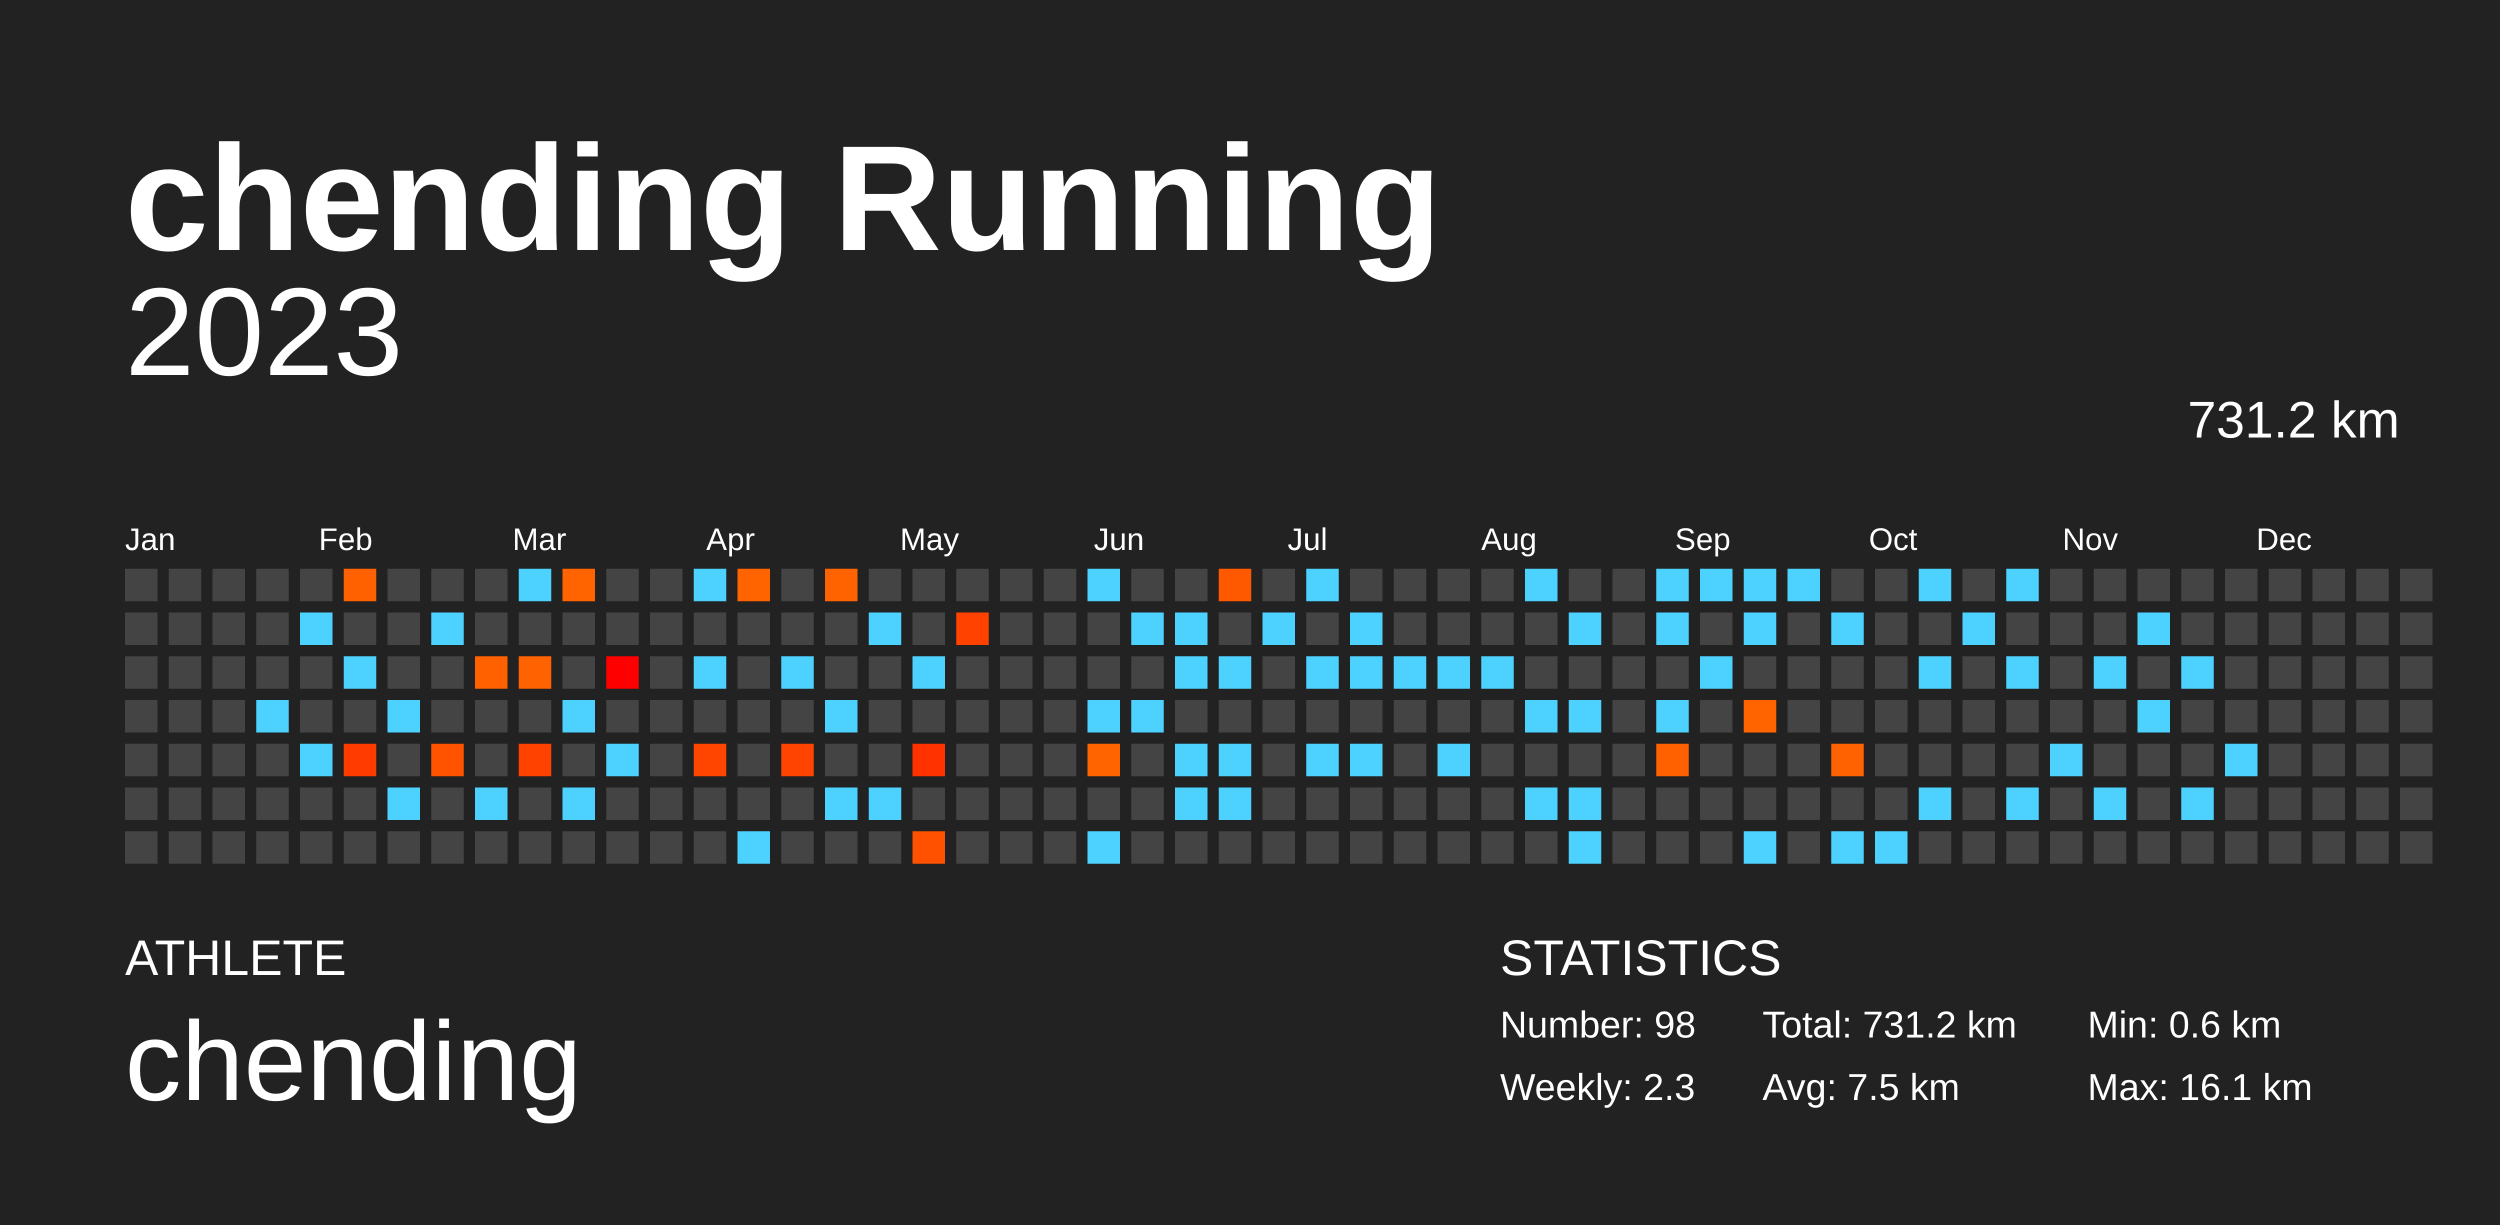
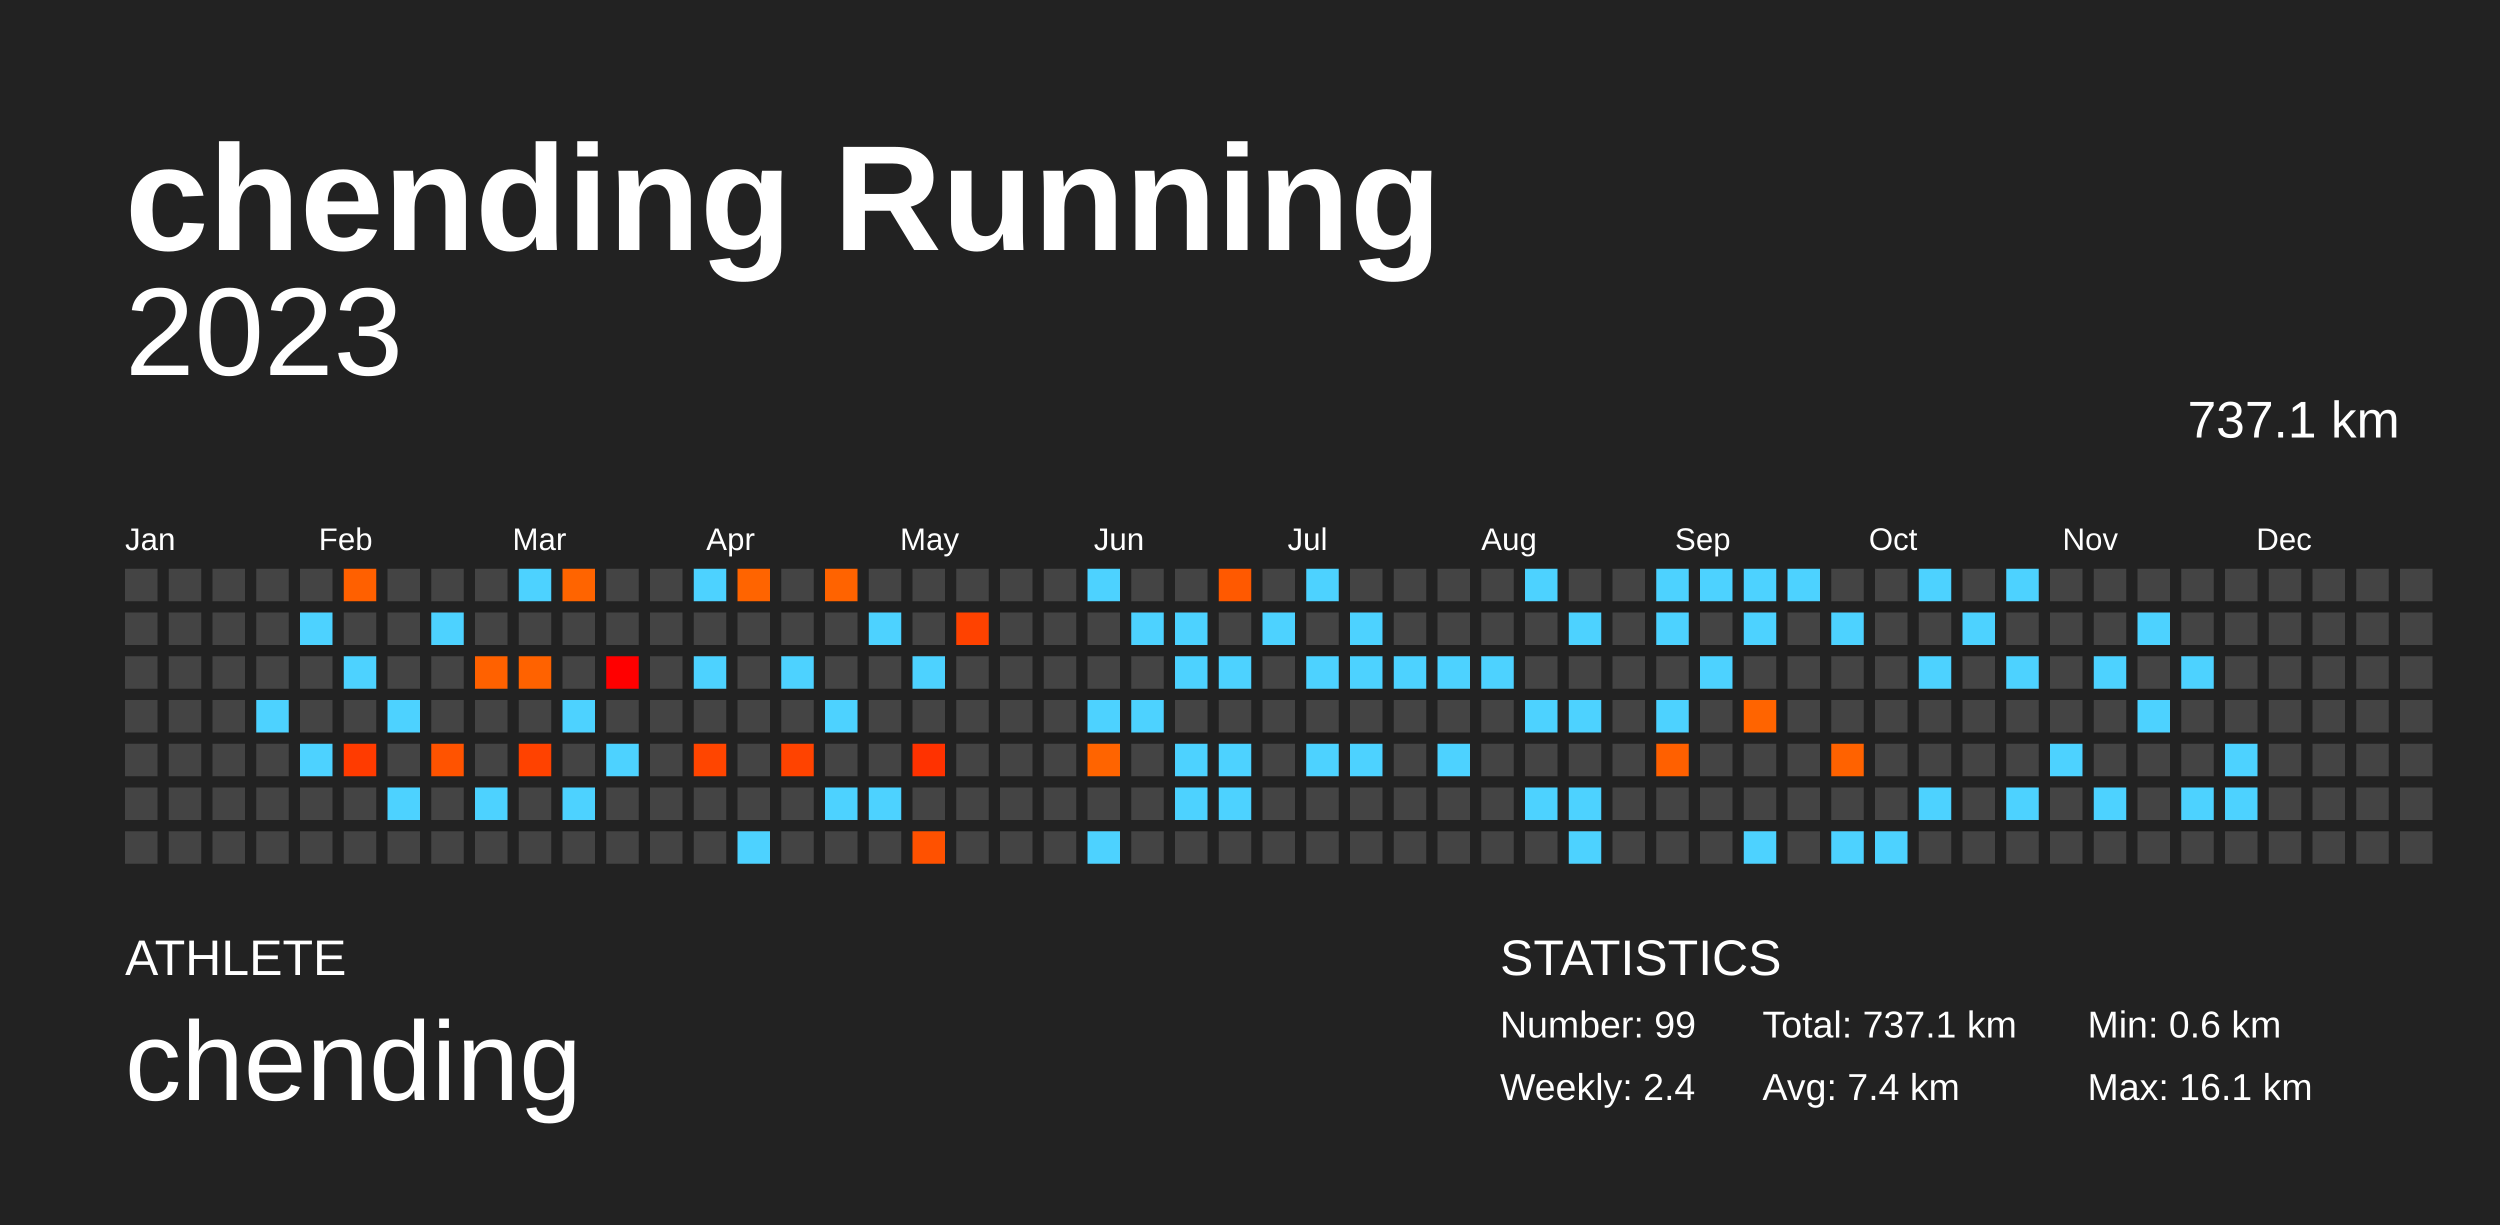
<svg xmlns="http://www.w3.org/2000/svg" baseProfile="full" height="98mm" version="1.1" viewBox="0,0,200,98" width="200mm">
  <defs />
  <rect fill="#222222" height="98" width="200" x="0" y="0" />
  <text fill="#FFFFFF" style="font-size:12px; font-family:Arial; font-weight:bold;" x="10" y="20">chending Running</text>
  <text fill="#FFFFFF" style="font-size:4px; font-family:Arial" x="10" y="78">ATHLETE</text>
  <text fill="#FFFFFF" style="font-size:9px; font-family:Arial" x="10" y="88">chending</text>
  <text fill="#FFFFFF" style="font-size:4px; font-family:Arial" x="120" y="78">STATISTICS</text>
-   <text fill="#FFFFFF" style="font-size:3px; font-family:Arial" x="120" y="83">Number: 98</text>
-   <text fill="#FFFFFF" style="font-size:3px; font-family:Arial" x="120" y="88">Weekly: 2.3</text>
-   <text fill="#FFFFFF" style="font-size:3px; font-family:Arial" x="141" y="83">Total: 731.2 km</text>
-   <text fill="#FFFFFF" style="font-size:3px; font-family:Arial" x="141" y="88">Avg: 7.5 km</text>
+   <text fill="#FFFFFF" style="font-size:3px; font-family:Arial" x="120" y="83">Number: 99</text>
+   <text fill="#FFFFFF" style="font-size:3px; font-family:Arial" x="120" y="88">Weekly: 2.4</text>
+   <text fill="#FFFFFF" style="font-size:3px; font-family:Arial" x="141" y="83">Total: 737.1 km</text>
+   <text fill="#FFFFFF" style="font-size:3px; font-family:Arial" x="141" y="88">Avg: 7.4 km</text>
  <text fill="#FFFFFF" style="font-size:3px; font-family:Arial" x="167" y="83">Min: 0.6 km</text>
  <text fill="#FFFFFF" style="font-size:3px; font-family:Arial" x="167" y="88">Max: 16.1 km</text>
  <text alignment-baseline="hanging" fill="#FFFFFF" style="font-size:10.0px; font-family:Arial;" x="10" y="30">2023</text>
-   <text alignment-baseline="hanging" fill="#FFFFFF" style="font-size:4.125px; font-family:Arial;" x="175" y="35">731.2 km</text>
+   <text alignment-baseline="hanging" fill="#FFFFFF" style="font-size:4.125px; font-family:Arial;" x="175" y="35">737.1 km</text>
  <text fill="#FFFFFF" style="font-size:2.5px; font-family:Arial" x="10.0" y="44">Jan</text>
  <text fill="#FFFFFF" style="font-size:2.5px; font-family:Arial" x="25.5" y="44">Feb</text>
  <text fill="#FFFFFF" style="font-size:2.5px; font-family:Arial" x="41.0" y="44">Mar</text>
  <text fill="#FFFFFF" style="font-size:2.5px; font-family:Arial" x="56.5" y="44">Apr</text>
  <text fill="#FFFFFF" style="font-size:2.5px; font-family:Arial" x="72.0" y="44">May</text>
  <text fill="#FFFFFF" style="font-size:2.5px; font-family:Arial" x="87.5" y="44">Jun</text>
  <text fill="#FFFFFF" style="font-size:2.5px; font-family:Arial" x="103.0" y="44">Jul</text>
  <text fill="#FFFFFF" style="font-size:2.5px; font-family:Arial" x="118.5" y="44">Aug</text>
  <text fill="#FFFFFF" style="font-size:2.5px; font-family:Arial" x="134.0" y="44">Sep</text>
  <text fill="#FFFFFF" style="font-size:2.5px; font-family:Arial" x="149.5" y="44">Oct</text>
  <text fill="#FFFFFF" style="font-size:2.5px; font-family:Arial" x="165.0" y="44">Nov</text>
  <text fill="#FFFFFF" style="font-size:2.5px; font-family:Arial" x="180.5" y="44">Dec</text>
  <rect fill="#444444" height="2.6" width="2.6" x="10.0" y="45.5" />
  <rect fill="#444444" height="2.6" width="2.6" x="10.0" y="49.0" />
  <rect fill="#444444" height="2.6" width="2.6" x="10.0" y="52.5" />
  <rect fill="#444444" height="2.6" width="2.6" x="10.0" y="56.0" />
  <rect fill="#444444" height="2.6" width="2.6" x="10.0" y="59.5" />
  <rect fill="#444444" height="2.6" width="2.6" x="10.0" y="63.0" />
  <rect fill="#444444" height="2.6" width="2.6" x="10.0" y="66.5" />
  <rect fill="#444444" height="2.6" width="2.6" x="13.5" y="45.5" />
  <rect fill="#444444" height="2.6" width="2.6" x="13.5" y="49.0" />
  <rect fill="#444444" height="2.6" width="2.6" x="13.5" y="52.5" />
  <rect fill="#444444" height="2.6" width="2.6" x="13.5" y="56.0" />
  <rect fill="#444444" height="2.6" width="2.6" x="13.5" y="59.5" />
  <rect fill="#444444" height="2.6" width="2.6" x="13.5" y="63.0" />
  <rect fill="#444444" height="2.6" width="2.6" x="13.5" y="66.5" />
  <rect fill="#444444" height="2.6" width="2.6" x="17.0" y="45.5" />
  <rect fill="#444444" height="2.6" width="2.6" x="17.0" y="49.0" />
  <rect fill="#444444" height="2.6" width="2.6" x="17.0" y="52.5" />
  <rect fill="#444444" height="2.6" width="2.6" x="17.0" y="56.0" />
  <rect fill="#444444" height="2.6" width="2.6" x="17.0" y="59.5" />
  <rect fill="#444444" height="2.6" width="2.6" x="17.0" y="63.0" />
  <rect fill="#444444" height="2.6" width="2.6" x="17.0" y="66.5" />
  <rect fill="#444444" height="2.6" width="2.6" x="20.5" y="45.5" />
  <rect fill="#444444" height="2.6" width="2.6" x="20.5" y="49.0" />
  <rect fill="#444444" height="2.6" width="2.6" x="20.5" y="52.5" />
  <rect fill="#4dd2ff" height="2.6" width="2.6" x="20.5" y="56.0" />
  <rect fill="#444444" height="2.6" width="2.6" x="20.5" y="59.5" />
  <rect fill="#444444" height="2.6" width="2.6" x="20.5" y="63.0" />
  <rect fill="#444444" height="2.6" width="2.6" x="20.5" y="66.5" />
  <rect fill="#444444" height="2.6" width="2.6" x="24.0" y="45.5" />
  <rect fill="#4dd2ff" height="2.6" width="2.6" x="24.0" y="49.0" />
  <rect fill="#444444" height="2.6" width="2.6" x="24.0" y="52.5" />
  <rect fill="#444444" height="2.6" width="2.6" x="24.0" y="56.0" />
  <rect fill="#4dd2ff" height="2.6" width="2.6" x="24.0" y="59.5" />
  <rect fill="#444444" height="2.6" width="2.6" x="24.0" y="63.0" />
  <rect fill="#444444" height="2.6" width="2.6" x="24.0" y="66.5" />
  <rect fill="#ff6000" height="2.6" width="2.6" x="27.5" y="45.5" />
  <rect fill="#444444" height="2.6" width="2.6" x="27.5" y="49.0" />
  <rect fill="#4dd2ff" height="2.6" width="2.6" x="27.5" y="52.5" />
  <rect fill="#444444" height="2.6" width="2.6" x="27.5" y="56.0" />
  <rect fill="#ff3b00" height="2.6" width="2.6" x="27.5" y="59.5" />
  <rect fill="#444444" height="2.6" width="2.6" x="27.5" y="63.0" />
  <rect fill="#444444" height="2.6" width="2.6" x="27.5" y="66.5" />
  <rect fill="#444444" height="2.6" width="2.6" x="31.0" y="45.5" />
  <rect fill="#444444" height="2.6" width="2.6" x="31.0" y="49.0" />
  <rect fill="#444444" height="2.6" width="2.6" x="31.0" y="52.5" />
  <rect fill="#4dd2ff" height="2.6" width="2.6" x="31.0" y="56.0" />
  <rect fill="#444444" height="2.6" width="2.6" x="31.0" y="59.5" />
  <rect fill="#4dd2ff" height="2.6" width="2.6" x="31.0" y="63.0" />
  <rect fill="#444444" height="2.6" width="2.6" x="31.0" y="66.5" />
  <rect fill="#444444" height="2.6" width="2.6" x="34.5" y="45.5" />
  <rect fill="#4dd2ff" height="2.6" width="2.6" x="34.5" y="49.0" />
  <rect fill="#444444" height="2.6" width="2.6" x="34.5" y="52.5" />
  <rect fill="#444444" height="2.6" width="2.6" x="34.5" y="56.0" />
  <rect fill="#ff5300" height="2.6" width="2.6" x="34.5" y="59.5" />
  <rect fill="#444444" height="2.6" width="2.6" x="34.5" y="63.0" />
  <rect fill="#444444" height="2.6" width="2.6" x="34.5" y="66.5" />
  <rect fill="#444444" height="2.6" width="2.6" x="38.0" y="45.5" />
  <rect fill="#444444" height="2.6" width="2.6" x="38.0" y="49.0" />
  <rect fill="#ff6100" height="2.6" width="2.6" x="38.0" y="52.5" />
  <rect fill="#444444" height="2.6" width="2.6" x="38.0" y="56.0" />
  <rect fill="#444444" height="2.6" width="2.6" x="38.0" y="59.5" />
  <rect fill="#4dd2ff" height="2.6" width="2.6" x="38.0" y="63.0" />
  <rect fill="#444444" height="2.6" width="2.6" x="38.0" y="66.5" />
  <rect fill="#4dd2ff" height="2.6" width="2.6" x="41.5" y="45.5" />
  <rect fill="#444444" height="2.6" width="2.6" x="41.5" y="49.0" />
  <rect fill="#ff6200" height="2.6" width="2.6" x="41.5" y="52.5" />
  <rect fill="#444444" height="2.6" width="2.6" x="41.5" y="56.0" />
  <rect fill="#ff4200" height="2.6" width="2.6" x="41.5" y="59.5" />
  <rect fill="#444444" height="2.6" width="2.6" x="41.5" y="63.0" />
  <rect fill="#444444" height="2.6" width="2.6" x="41.5" y="66.5" />
  <rect fill="#ff6400" height="2.6" width="2.6" x="45.0" y="45.5" />
  <rect fill="#444444" height="2.6" width="2.6" x="45.0" y="49.0" />
  <rect fill="#444444" height="2.6" width="2.6" x="45.0" y="52.5" />
  <rect fill="#4dd2ff" height="2.6" width="2.6" x="45.0" y="56.0" />
  <rect fill="#444444" height="2.6" width="2.6" x="45.0" y="59.5" />
  <rect fill="#4dd2ff" height="2.6" width="2.6" x="45.0" y="63.0" />
  <rect fill="#444444" height="2.6" width="2.6" x="45.0" y="66.5" />
  <rect fill="#444444" height="2.6" width="2.6" x="48.5" y="45.5" />
  <rect fill="#444444" height="2.6" width="2.6" x="48.5" y="49.0" />
  <rect fill="#ff0000" height="2.6" width="2.6" x="48.5" y="52.5" />
  <rect fill="#444444" height="2.6" width="2.6" x="48.5" y="56.0" />
  <rect fill="#4dd2ff" height="2.6" width="2.6" x="48.5" y="59.5" />
  <rect fill="#444444" height="2.6" width="2.6" x="48.5" y="63.0" />
  <rect fill="#444444" height="2.6" width="2.6" x="48.5" y="66.5" />
  <rect fill="#444444" height="2.6" width="2.6" x="52.0" y="45.5" />
  <rect fill="#444444" height="2.6" width="2.6" x="52.0" y="49.0" />
  <rect fill="#444444" height="2.6" width="2.6" x="52.0" y="52.5" />
  <rect fill="#444444" height="2.6" width="2.6" x="52.0" y="56.0" />
  <rect fill="#444444" height="2.6" width="2.6" x="52.0" y="59.5" />
  <rect fill="#444444" height="2.6" width="2.6" x="52.0" y="63.0" />
  <rect fill="#444444" height="2.6" width="2.6" x="52.0" y="66.5" />
  <rect fill="#4dd2ff" height="2.6" width="2.6" x="55.5" y="45.5" />
  <rect fill="#444444" height="2.6" width="2.6" x="55.5" y="49.0" />
  <rect fill="#4dd2ff" height="2.6" width="2.6" x="55.5" y="52.5" />
  <rect fill="#444444" height="2.6" width="2.6" x="55.5" y="56.0" />
  <rect fill="#ff4500" height="2.6" width="2.6" x="55.5" y="59.5" />
  <rect fill="#444444" height="2.6" width="2.6" x="55.5" y="63.0" />
  <rect fill="#444444" height="2.6" width="2.6" x="55.5" y="66.5" />
  <rect fill="#ff6400" height="2.6" width="2.6" x="59.0" y="45.5" />
  <rect fill="#444444" height="2.6" width="2.6" x="59.0" y="49.0" />
  <rect fill="#444444" height="2.6" width="2.6" x="59.0" y="52.5" />
  <rect fill="#444444" height="2.6" width="2.6" x="59.0" y="56.0" />
  <rect fill="#444444" height="2.6" width="2.6" x="59.0" y="59.5" />
  <rect fill="#444444" height="2.6" width="2.6" x="59.0" y="63.0" />
  <rect fill="#4dd2ff" height="2.6" width="2.6" x="59.0" y="66.5" />
  <rect fill="#444444" height="2.6" width="2.6" x="62.5" y="45.5" />
  <rect fill="#444444" height="2.6" width="2.6" x="62.5" y="49.0" />
  <rect fill="#4dd2ff" height="2.6" width="2.6" x="62.5" y="52.5" />
  <rect fill="#444444" height="2.6" width="2.6" x="62.5" y="56.0" />
  <rect fill="#ff4300" height="2.6" width="2.6" x="62.5" y="59.5" />
  <rect fill="#444444" height="2.6" width="2.6" x="62.5" y="63.0" />
  <rect fill="#444444" height="2.6" width="2.6" x="62.5" y="66.5" />
  <rect fill="#ff6300" height="2.6" width="2.6" x="66.0" y="45.5" />
  <rect fill="#444444" height="2.6" width="2.6" x="66.0" y="49.0" />
  <rect fill="#444444" height="2.6" width="2.6" x="66.0" y="52.5" />
  <rect fill="#4dd2ff" height="2.6" width="2.6" x="66.0" y="56.0" />
  <rect fill="#444444" height="2.6" width="2.6" x="66.0" y="59.5" />
  <rect fill="#4dd2ff" height="2.6" width="2.6" x="66.0" y="63.0" />
  <rect fill="#444444" height="2.6" width="2.6" x="66.0" y="66.5" />
  <rect fill="#444444" height="2.6" width="2.6" x="69.5" y="45.5" />
  <rect fill="#4dd2ff" height="2.6" width="2.6" x="69.5" y="49.0" />
  <rect fill="#444444" height="2.6" width="2.6" x="69.5" y="52.5" />
  <rect fill="#444444" height="2.6" width="2.6" x="69.5" y="56.0" />
  <rect fill="#444444" height="2.6" width="2.6" x="69.5" y="59.5" />
  <rect fill="#4dd2ff" height="2.6" width="2.6" x="69.5" y="63.0" />
  <rect fill="#444444" height="2.6" width="2.6" x="69.5" y="66.5" />
  <rect fill="#444444" height="2.6" width="2.6" x="73.0" y="45.5" />
  <rect fill="#444444" height="2.6" width="2.6" x="73.0" y="49.0" />
  <rect fill="#4dd2ff" height="2.6" width="2.6" x="73.0" y="52.5" />
  <rect fill="#444444" height="2.6" width="2.6" x="73.0" y="56.0" />
  <rect fill="#ff3200" height="2.6" width="2.6" x="73.0" y="59.5" />
  <rect fill="#444444" height="2.6" width="2.6" x="73.0" y="63.0" />
  <rect fill="#ff5100" height="2.6" width="2.6" x="73.0" y="66.5" />
  <rect fill="#444444" height="2.6" width="2.6" x="76.5" y="45.5" />
  <rect fill="#ff4200" height="2.6" width="2.6" x="76.5" y="49.0" />
  <rect fill="#444444" height="2.6" width="2.6" x="76.5" y="52.5" />
  <rect fill="#444444" height="2.6" width="2.6" x="76.5" y="56.0" />
  <rect fill="#444444" height="2.6" width="2.6" x="76.5" y="59.5" />
  <rect fill="#444444" height="2.6" width="2.6" x="76.5" y="63.0" />
  <rect fill="#444444" height="2.6" width="2.6" x="76.5" y="66.5" />
  <rect fill="#444444" height="2.6" width="2.6" x="80.0" y="45.5" />
  <rect fill="#444444" height="2.6" width="2.6" x="80.0" y="49.0" />
  <rect fill="#444444" height="2.6" width="2.6" x="80.0" y="52.5" />
  <rect fill="#444444" height="2.6" width="2.6" x="80.0" y="56.0" />
  <rect fill="#444444" height="2.6" width="2.6" x="80.0" y="59.5" />
  <rect fill="#444444" height="2.6" width="2.6" x="80.0" y="63.0" />
  <rect fill="#444444" height="2.6" width="2.6" x="80.0" y="66.5" />
  <rect fill="#444444" height="2.6" width="2.6" x="83.5" y="45.5" />
  <rect fill="#444444" height="2.6" width="2.6" x="83.5" y="49.0" />
  <rect fill="#444444" height="2.6" width="2.6" x="83.5" y="52.5" />
  <rect fill="#444444" height="2.6" width="2.6" x="83.5" y="56.0" />
  <rect fill="#444444" height="2.6" width="2.6" x="83.5" y="59.5" />
  <rect fill="#444444" height="2.6" width="2.6" x="83.5" y="63.0" />
  <rect fill="#444444" height="2.6" width="2.6" x="83.5" y="66.5" />
  <rect fill="#4dd2ff" height="2.6" width="2.6" x="87.0" y="45.5" />
  <rect fill="#444444" height="2.6" width="2.6" x="87.0" y="49.0" />
  <rect fill="#444444" height="2.6" width="2.6" x="87.0" y="52.5" />
  <rect fill="#4dd2ff" height="2.6" width="2.6" x="87.0" y="56.0" />
  <rect fill="#ff6400" height="2.6" width="2.6" x="87.0" y="59.5" />
  <rect fill="#444444" height="2.6" width="2.6" x="87.0" y="63.0" />
  <rect fill="#4dd2ff" height="2.6" width="2.6" x="87.0" y="66.5" />
  <rect fill="#444444" height="2.6" width="2.6" x="90.5" y="45.5" />
  <rect fill="#4dd2ff" height="2.6" width="2.6" x="90.5" y="49.0" />
  <rect fill="#444444" height="2.6" width="2.6" x="90.5" y="52.5" />
  <rect fill="#4dd2ff" height="2.6" width="2.6" x="90.5" y="56.0" />
  <rect fill="#444444" height="2.6" width="2.6" x="90.5" y="59.5" />
  <rect fill="#444444" height="2.6" width="2.6" x="90.5" y="63.0" />
  <rect fill="#444444" height="2.6" width="2.6" x="90.5" y="66.5" />
  <rect fill="#444444" height="2.6" width="2.6" x="94.0" y="45.5" />
  <rect fill="#4dd2ff" height="2.6" width="2.6" x="94.0" y="49.0" />
  <rect fill="#4dd2ff" height="2.6" width="2.6" x="94.0" y="52.5" />
  <rect fill="#444444" height="2.6" width="2.6" x="94.0" y="56.0" />
  <rect fill="#4dd2ff" height="2.6" width="2.6" x="94.0" y="59.5" />
  <rect fill="#4dd2ff" height="2.6" width="2.6" x="94.0" y="63.0" />
  <rect fill="#444444" height="2.6" width="2.6" x="94.0" y="66.5" />
  <rect fill="#ff5900" height="2.6" width="2.6" x="97.5" y="45.5" />
  <rect fill="#444444" height="2.6" width="2.6" x="97.5" y="49.0" />
  <rect fill="#4dd2ff" height="2.6" width="2.6" x="97.5" y="52.5" />
  <rect fill="#444444" height="2.6" width="2.6" x="97.5" y="56.0" />
  <rect fill="#4dd2ff" height="2.6" width="2.6" x="97.5" y="59.5" />
  <rect fill="#4dd2ff" height="2.6" width="2.6" x="97.5" y="63.0" />
  <rect fill="#444444" height="2.6" width="2.6" x="97.5" y="66.5" />
  <rect fill="#444444" height="2.6" width="2.6" x="101.0" y="45.5" />
  <rect fill="#4dd2ff" height="2.6" width="2.6" x="101.0" y="49.0" />
  <rect fill="#444444" height="2.6" width="2.6" x="101.0" y="52.5" />
  <rect fill="#444444" height="2.6" width="2.6" x="101.0" y="56.0" />
  <rect fill="#444444" height="2.6" width="2.6" x="101.0" y="59.5" />
  <rect fill="#444444" height="2.6" width="2.6" x="101.0" y="63.0" />
  <rect fill="#444444" height="2.6" width="2.6" x="101.0" y="66.5" />
  <rect fill="#4dd2ff" height="2.6" width="2.6" x="104.5" y="45.5" />
  <rect fill="#444444" height="2.6" width="2.6" x="104.5" y="49.0" />
  <rect fill="#4dd2ff" height="2.6" width="2.6" x="104.5" y="52.5" />
  <rect fill="#444444" height="2.6" width="2.6" x="104.5" y="56.0" />
  <rect fill="#4dd2ff" height="2.6" width="2.6" x="104.5" y="59.5" />
  <rect fill="#444444" height="2.6" width="2.6" x="104.5" y="63.0" />
  <rect fill="#444444" height="2.6" width="2.6" x="104.5" y="66.5" />
  <rect fill="#444444" height="2.6" width="2.6" x="108.0" y="45.5" />
  <rect fill="#4dd2ff" height="2.6" width="2.6" x="108.0" y="49.0" />
  <rect fill="#4dd2ff" height="2.6" width="2.6" x="108.0" y="52.5" />
  <rect fill="#444444" height="2.6" width="2.6" x="108.0" y="56.0" />
  <rect fill="#4dd2ff" height="2.6" width="2.6" x="108.0" y="59.5" />
  <rect fill="#444444" height="2.6" width="2.6" x="108.0" y="63.0" />
  <rect fill="#444444" height="2.6" width="2.6" x="108.0" y="66.5" />
  <rect fill="#444444" height="2.6" width="2.6" x="111.5" y="45.5" />
  <rect fill="#444444" height="2.6" width="2.6" x="111.5" y="49.0" />
  <rect fill="#4dd2ff" height="2.6" width="2.6" x="111.5" y="52.5" />
  <rect fill="#444444" height="2.6" width="2.6" x="111.5" y="56.0" />
  <rect fill="#444444" height="2.6" width="2.6" x="111.5" y="59.5" />
  <rect fill="#444444" height="2.6" width="2.6" x="111.5" y="63.0" />
  <rect fill="#444444" height="2.6" width="2.6" x="111.5" y="66.5" />
  <rect fill="#444444" height="2.6" width="2.6" x="115.0" y="45.5" />
  <rect fill="#444444" height="2.6" width="2.6" x="115.0" y="49.0" />
  <rect fill="#4dd2ff" height="2.6" width="2.6" x="115.0" y="52.5" />
  <rect fill="#444444" height="2.6" width="2.6" x="115.0" y="56.0" />
  <rect fill="#4dd2ff" height="2.6" width="2.6" x="115.0" y="59.5" />
  <rect fill="#444444" height="2.6" width="2.6" x="115.0" y="63.0" />
  <rect fill="#444444" height="2.6" width="2.6" x="115.0" y="66.5" />
  <rect fill="#444444" height="2.6" width="2.6" x="118.5" y="45.5" />
  <rect fill="#444444" height="2.6" width="2.6" x="118.5" y="49.0" />
  <rect fill="#4dd2ff" height="2.6" width="2.6" x="118.5" y="52.5" />
  <rect fill="#444444" height="2.6" width="2.6" x="118.5" y="56.0" />
  <rect fill="#444444" height="2.6" width="2.6" x="118.5" y="59.5" />
  <rect fill="#444444" height="2.6" width="2.6" x="118.5" y="63.0" />
  <rect fill="#444444" height="2.6" width="2.6" x="118.5" y="66.5" />
  <rect fill="#4dd2ff" height="2.6" width="2.6" x="122.0" y="45.5" />
  <rect fill="#444444" height="2.6" width="2.6" x="122.0" y="49.0" />
  <rect fill="#444444" height="2.6" width="2.6" x="122.0" y="52.5" />
  <rect fill="#4dd2ff" height="2.6" width="2.6" x="122.0" y="56.0" />
  <rect fill="#444444" height="2.6" width="2.6" x="122.0" y="59.5" />
  <rect fill="#4dd2ff" height="2.6" width="2.6" x="122.0" y="63.0" />
  <rect fill="#444444" height="2.6" width="2.6" x="122.0" y="66.5" />
  <rect fill="#444444" height="2.6" width="2.6" x="125.5" y="45.5" />
  <rect fill="#4dd2ff" height="2.6" width="2.6" x="125.5" y="49.0" />
  <rect fill="#444444" height="2.6" width="2.6" x="125.5" y="52.5" />
  <rect fill="#4dd2ff" height="2.6" width="2.6" x="125.5" y="56.0" />
  <rect fill="#444444" height="2.6" width="2.6" x="125.5" y="59.5" />
  <rect fill="#4dd2ff" height="2.6" width="2.6" x="125.5" y="63.0" />
  <rect fill="#4dd2ff" height="2.6" width="2.6" x="125.5" y="66.5" />
  <rect fill="#444444" height="2.6" width="2.6" x="129.0" y="45.5" />
  <rect fill="#444444" height="2.6" width="2.6" x="129.0" y="49.0" />
  <rect fill="#444444" height="2.6" width="2.6" x="129.0" y="52.5" />
  <rect fill="#444444" height="2.6" width="2.6" x="129.0" y="56.0" />
  <rect fill="#444444" height="2.6" width="2.6" x="129.0" y="59.5" />
  <rect fill="#444444" height="2.6" width="2.6" x="129.0" y="63.0" />
  <rect fill="#444444" height="2.6" width="2.6" x="129.0" y="66.5" />
  <rect fill="#4dd2ff" height="2.6" width="2.6" x="132.5" y="45.5" />
  <rect fill="#4dd2ff" height="2.6" width="2.6" x="132.5" y="49.0" />
  <rect fill="#444444" height="2.6" width="2.6" x="132.5" y="52.5" />
  <rect fill="#4dd2ff" height="2.6" width="2.6" x="132.5" y="56.0" />
  <rect fill="#ff6000" height="2.6" width="2.6" x="132.5" y="59.5" />
  <rect fill="#444444" height="2.6" width="2.6" x="132.5" y="63.0" />
  <rect fill="#444444" height="2.6" width="2.6" x="132.5" y="66.5" />
  <rect fill="#4dd2ff" height="2.6" width="2.6" x="136.0" y="45.5" />
  <rect fill="#444444" height="2.6" width="2.6" x="136.0" y="49.0" />
  <rect fill="#4dd2ff" height="2.6" width="2.6" x="136.0" y="52.5" />
  <rect fill="#444444" height="2.6" width="2.6" x="136.0" y="56.0" />
  <rect fill="#444444" height="2.6" width="2.6" x="136.0" y="59.5" />
  <rect fill="#444444" height="2.6" width="2.6" x="136.0" y="63.0" />
  <rect fill="#444444" height="2.6" width="2.6" x="136.0" y="66.5" />
  <rect fill="#4dd2ff" height="2.6" width="2.6" x="139.5" y="45.5" />
  <rect fill="#4dd2ff" height="2.6" width="2.6" x="139.5" y="49.0" />
  <rect fill="#444444" height="2.6" width="2.6" x="139.5" y="52.5" />
  <rect fill="#ff6400" height="2.6" width="2.6" x="139.5" y="56.0" />
  <rect fill="#444444" height="2.6" width="2.6" x="139.5" y="59.5" />
  <rect fill="#444444" height="2.6" width="2.6" x="139.5" y="63.0" />
  <rect fill="#4dd2ff" height="2.6" width="2.6" x="139.5" y="66.5" />
  <rect fill="#4dd2ff" height="2.6" width="2.6" x="143.0" y="45.5" />
  <rect fill="#444444" height="2.6" width="2.6" x="143.0" y="49.0" />
  <rect fill="#444444" height="2.6" width="2.6" x="143.0" y="52.5" />
  <rect fill="#444444" height="2.6" width="2.6" x="143.0" y="56.0" />
  <rect fill="#444444" height="2.6" width="2.6" x="143.0" y="59.5" />
  <rect fill="#444444" height="2.6" width="2.6" x="143.0" y="63.0" />
  <rect fill="#444444" height="2.6" width="2.6" x="143.0" y="66.5" />
  <rect fill="#444444" height="2.6" width="2.6" x="146.5" y="45.5" />
  <rect fill="#4dd2ff" height="2.6" width="2.6" x="146.5" y="49.0" />
  <rect fill="#444444" height="2.6" width="2.6" x="146.5" y="52.5" />
  <rect fill="#444444" height="2.6" width="2.6" x="146.5" y="56.0" />
  <rect fill="#ff6200" height="2.6" width="2.6" x="146.5" y="59.5" />
  <rect fill="#444444" height="2.6" width="2.6" x="146.5" y="63.0" />
  <rect fill="#4dd2ff" height="2.6" width="2.6" x="146.5" y="66.5" />
  <rect fill="#444444" height="2.6" width="2.6" x="150.0" y="45.5" />
  <rect fill="#444444" height="2.6" width="2.6" x="150.0" y="49.0" />
  <rect fill="#444444" height="2.6" width="2.6" x="150.0" y="52.5" />
  <rect fill="#444444" height="2.6" width="2.6" x="150.0" y="56.0" />
  <rect fill="#444444" height="2.6" width="2.6" x="150.0" y="59.5" />
  <rect fill="#444444" height="2.6" width="2.6" x="150.0" y="63.0" />
  <rect fill="#4dd2ff" height="2.6" width="2.6" x="150.0" y="66.5" />
  <rect fill="#4dd2ff" height="2.6" width="2.6" x="153.5" y="45.5" />
  <rect fill="#444444" height="2.6" width="2.6" x="153.5" y="49.0" />
  <rect fill="#4dd2ff" height="2.6" width="2.6" x="153.5" y="52.5" />
  <rect fill="#444444" height="2.6" width="2.6" x="153.5" y="56.0" />
  <rect fill="#444444" height="2.6" width="2.6" x="153.5" y="59.5" />
  <rect fill="#4dd2ff" height="2.6" width="2.6" x="153.5" y="63.0" />
  <rect fill="#444444" height="2.6" width="2.6" x="153.5" y="66.5" />
  <rect fill="#444444" height="2.6" width="2.6" x="157.0" y="45.5" />
  <rect fill="#4dd2ff" height="2.6" width="2.6" x="157.0" y="49.0" />
  <rect fill="#444444" height="2.6" width="2.6" x="157.0" y="52.5" />
  <rect fill="#444444" height="2.6" width="2.6" x="157.0" y="56.0" />
  <rect fill="#444444" height="2.6" width="2.6" x="157.0" y="59.5" />
  <rect fill="#444444" height="2.6" width="2.6" x="157.0" y="63.0" />
  <rect fill="#444444" height="2.6" width="2.6" x="157.0" y="66.5" />
  <rect fill="#4dd2ff" height="2.6" width="2.6" x="160.5" y="45.5" />
  <rect fill="#444444" height="2.6" width="2.6" x="160.5" y="49.0" />
  <rect fill="#4dd2ff" height="2.6" width="2.6" x="160.5" y="52.5" />
  <rect fill="#444444" height="2.6" width="2.6" x="160.5" y="56.0" />
  <rect fill="#444444" height="2.6" width="2.6" x="160.5" y="59.5" />
  <rect fill="#4dd2ff" height="2.6" width="2.6" x="160.5" y="63.0" />
  <rect fill="#444444" height="2.6" width="2.6" x="160.5" y="66.5" />
  <rect fill="#444444" height="2.6" width="2.6" x="164.0" y="45.5" />
  <rect fill="#444444" height="2.6" width="2.6" x="164.0" y="49.0" />
  <rect fill="#444444" height="2.6" width="2.6" x="164.0" y="52.5" />
  <rect fill="#444444" height="2.6" width="2.6" x="164.0" y="56.0" />
  <rect fill="#4dd2ff" height="2.6" width="2.6" x="164.0" y="59.5" />
  <rect fill="#444444" height="2.6" width="2.6" x="164.0" y="63.0" />
  <rect fill="#444444" height="2.6" width="2.6" x="164.0" y="66.5" />
  <rect fill="#444444" height="2.6" width="2.6" x="167.5" y="45.5" />
  <rect fill="#444444" height="2.6" width="2.6" x="167.5" y="49.0" />
  <rect fill="#4dd2ff" height="2.6" width="2.6" x="167.5" y="52.5" />
  <rect fill="#444444" height="2.6" width="2.6" x="167.5" y="56.0" />
  <rect fill="#444444" height="2.6" width="2.6" x="167.5" y="59.5" />
  <rect fill="#4dd2ff" height="2.6" width="2.6" x="167.5" y="63.0" />
  <rect fill="#444444" height="2.6" width="2.6" x="167.5" y="66.5" />
  <rect fill="#444444" height="2.6" width="2.6" x="171.0" y="45.5" />
  <rect fill="#4dd2ff" height="2.6" width="2.6" x="171.0" y="49.0" />
  <rect fill="#444444" height="2.6" width="2.6" x="171.0" y="52.5" />
  <rect fill="#4dd2ff" height="2.6" width="2.6" x="171.0" y="56.0" />
  <rect fill="#444444" height="2.6" width="2.6" x="171.0" y="59.5" />
  <rect fill="#444444" height="2.6" width="2.6" x="171.0" y="63.0" />
  <rect fill="#444444" height="2.6" width="2.6" x="171.0" y="66.5" />
  <rect fill="#444444" height="2.6" width="2.6" x="174.5" y="45.5" />
  <rect fill="#444444" height="2.6" width="2.6" x="174.5" y="49.0" />
  <rect fill="#4dd2ff" height="2.6" width="2.6" x="174.5" y="52.5" />
  <rect fill="#444444" height="2.6" width="2.6" x="174.5" y="56.0" />
  <rect fill="#444444" height="2.6" width="2.6" x="174.5" y="59.5" />
  <rect fill="#4dd2ff" height="2.6" width="2.6" x="174.5" y="63.0" />
  <rect fill="#444444" height="2.6" width="2.6" x="174.5" y="66.5" />
  <rect fill="#444444" height="2.6" width="2.6" x="178.0" y="45.5" />
  <rect fill="#444444" height="2.6" width="2.6" x="178.0" y="49.0" />
  <rect fill="#444444" height="2.6" width="2.6" x="178.0" y="52.5" />
  <rect fill="#444444" height="2.6" width="2.6" x="178.0" y="56.0" />
  <rect fill="#4dd2ff" height="2.6" width="2.6" x="178.0" y="59.5" />
-   <rect fill="#444444" height="2.6" width="2.6" x="178.0" y="63.0" />
+   <rect fill="#4dd2ff" height="2.6" width="2.6" x="178.0" y="63.0" />
  <rect fill="#444444" height="2.6" width="2.6" x="178.0" y="66.5" />
  <rect fill="#444444" height="2.6" width="2.6" x="181.5" y="45.5" />
  <rect fill="#444444" height="2.6" width="2.6" x="181.5" y="49.0" />
  <rect fill="#444444" height="2.6" width="2.6" x="181.5" y="52.5" />
  <rect fill="#444444" height="2.6" width="2.6" x="181.5" y="56.0" />
  <rect fill="#444444" height="2.6" width="2.6" x="181.5" y="59.5" />
  <rect fill="#444444" height="2.6" width="2.6" x="181.5" y="63.0" />
  <rect fill="#444444" height="2.6" width="2.6" x="181.5" y="66.5" />
  <rect fill="#444444" height="2.6" width="2.6" x="185.0" y="45.5" />
  <rect fill="#444444" height="2.6" width="2.6" x="185.0" y="49.0" />
  <rect fill="#444444" height="2.6" width="2.6" x="185.0" y="52.5" />
  <rect fill="#444444" height="2.6" width="2.6" x="185.0" y="56.0" />
  <rect fill="#444444" height="2.6" width="2.6" x="185.0" y="59.5" />
  <rect fill="#444444" height="2.6" width="2.6" x="185.0" y="63.0" />
  <rect fill="#444444" height="2.6" width="2.6" x="185.0" y="66.5" />
  <rect fill="#444444" height="2.6" width="2.6" x="188.5" y="45.5" />
  <rect fill="#444444" height="2.6" width="2.6" x="188.5" y="49.0" />
  <rect fill="#444444" height="2.6" width="2.6" x="188.5" y="52.5" />
  <rect fill="#444444" height="2.6" width="2.6" x="188.5" y="56.0" />
  <rect fill="#444444" height="2.6" width="2.6" x="188.5" y="59.5" />
  <rect fill="#444444" height="2.6" width="2.6" x="188.5" y="63.0" />
  <rect fill="#444444" height="2.6" width="2.6" x="188.5" y="66.5" />
  <rect fill="#444444" height="2.6" width="2.6" x="192.0" y="45.5" />
  <rect fill="#444444" height="2.6" width="2.6" x="192.0" y="49.0" />
  <rect fill="#444444" height="2.6" width="2.6" x="192.0" y="52.5" />
  <rect fill="#444444" height="2.6" width="2.6" x="192.0" y="56.0" />
  <rect fill="#444444" height="2.6" width="2.6" x="192.0" y="59.5" />
  <rect fill="#444444" height="2.6" width="2.6" x="192.0" y="63.0" />
  <rect fill="#444444" height="2.6" width="2.6" x="192.0" y="66.5" />
</svg>
